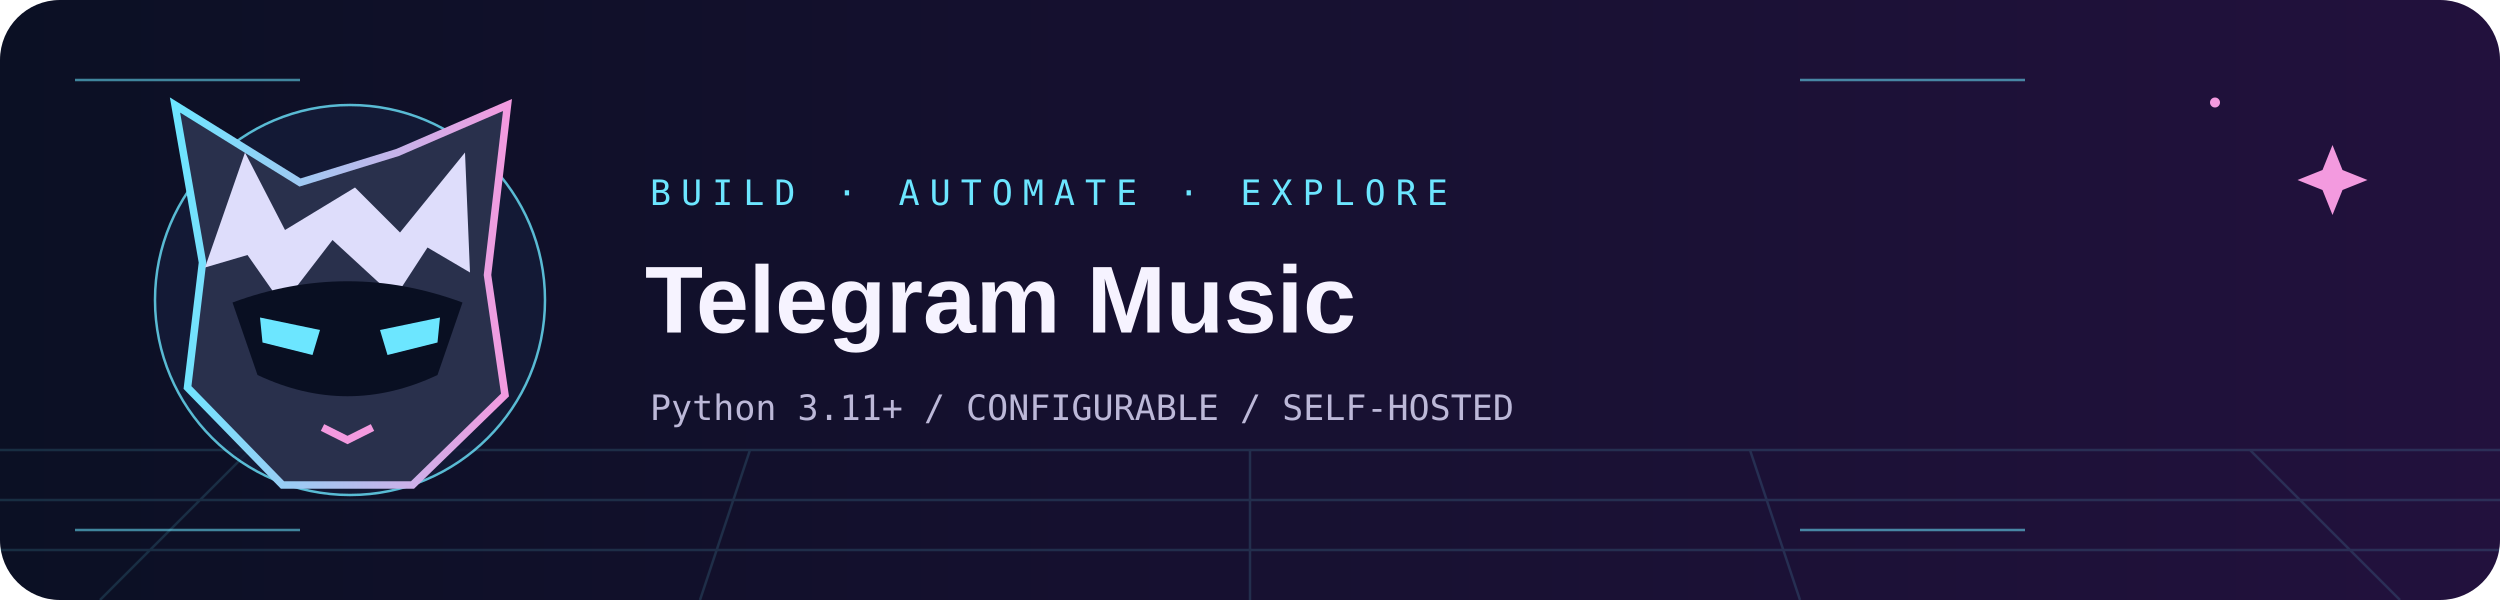
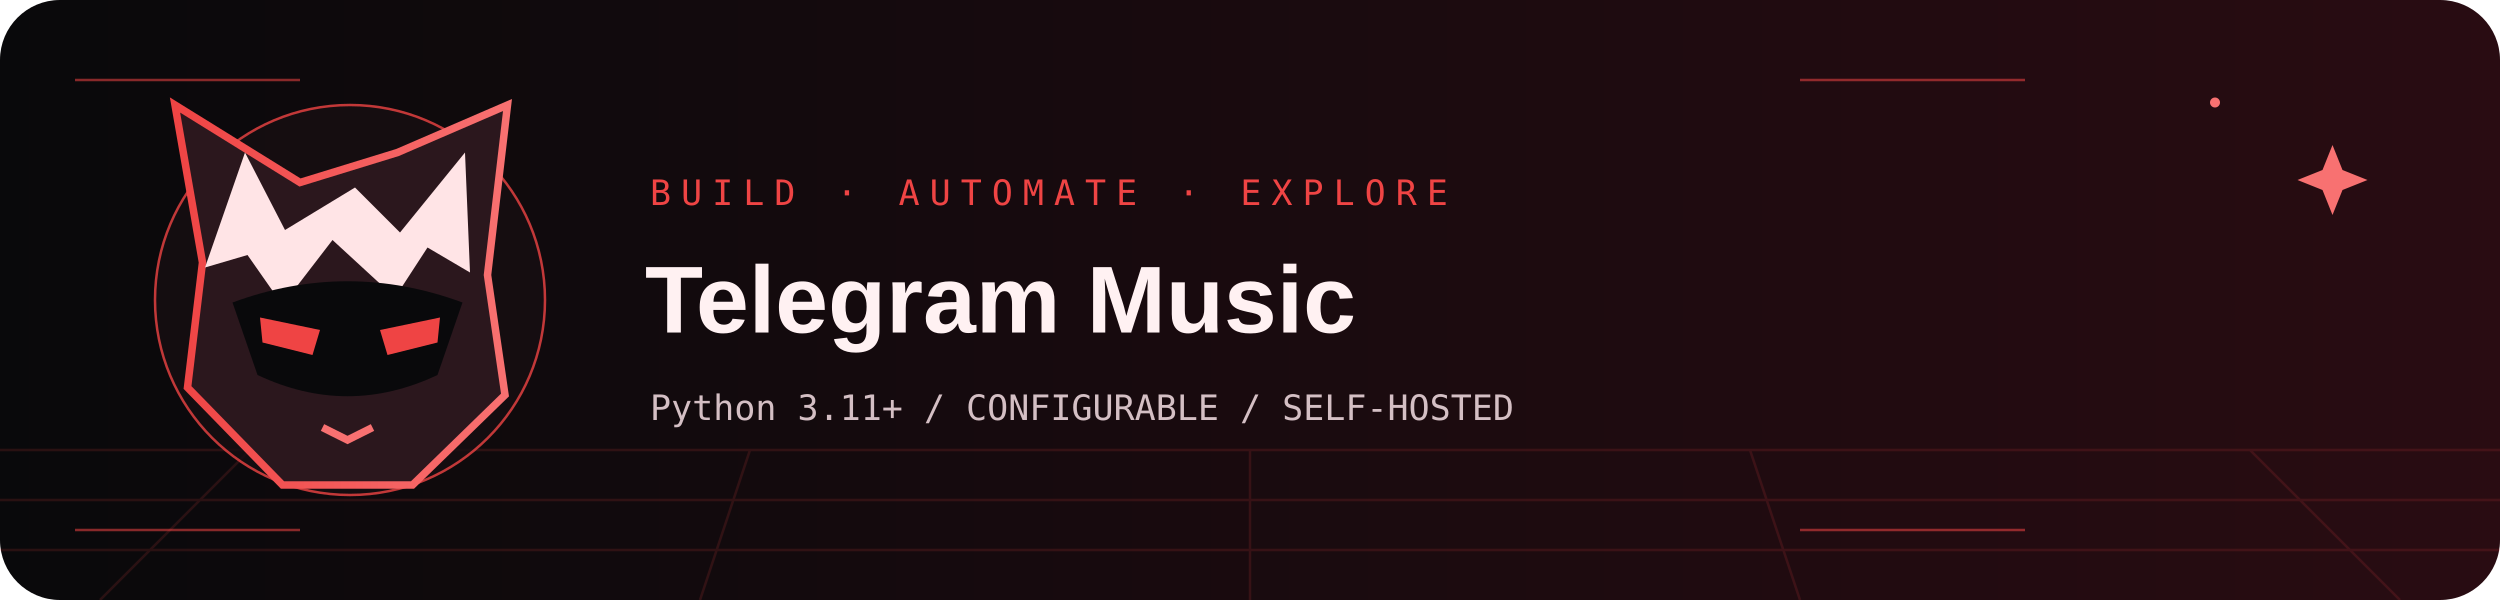
<svg xmlns="http://www.w3.org/2000/svg" width="1000" height="240" viewBox="0 0 1000 240" role="img" aria-labelledby="title desc">
  <defs>
    <linearGradient id="bg">
-       <stop stop-color="#0b1024" />
-       <stop offset="1" stop-color="#22113d" />
+       <stop stop-color="#09090b" />
+       <stop offset="1" stop-color="#290c12" />
    </linearGradient>
    <linearGradient id="glow">
-       <stop stop-color="#6ce6ff" />
-       <stop offset="1" stop-color="#f39adf" />
+       <stop stop-color="#ef4444" />
+       <stop offset="1" stop-color="#f87171" />
    </linearGradient>
  </defs>
  <style>.blink{transform-box:fill-box;transform-origin:center;animation:blink 6s infinite}.trail{stroke-dasharray:90 600;animation:flow 8s linear infinite}.star{animation:pulse 4s ease-in-out infinite}@keyframes blink{0%,44%,48%,100%{transform:scaleY(1)}46%{transform:scaleY(.12)}}@keyframes flow{to{stroke-dashoffset:-690}}@keyframes pulse{50%{opacity:.3}}@media(prefers-reduced-motion:reduce){*{animation:none!important}}</style>
  <rect width="1000" height="240" rx="24" fill="url(#bg)" />
-   <g opacity=".14" stroke="#6ce6ff">
+   <g opacity=".14" stroke="#ef4444">
    <path d="M0 180H1000M0 200H1000M0 220H1000M100 180L40 240M300 180L280 240M500 180V240M700 180L720 240M900 180L960 240" />
  </g>
-   <path d="M30 32H970M30 212H970" stroke="#6ce6ff" opacity=".55" class="trail" />
+   <path d="M30 32H970M30 212H970" stroke="#ef4444" opacity=".55" class="trail" />
  <g transform="translate(45 30)">
-     <circle cx="95" cy="90" r="78" fill="#141c38" stroke="#6ce6ff" opacity=".8" />
-     <path d="M36 75L25 12L75 43L114 31L158 12L150 80L157 128L120 164H68L30 125Z" fill="#29304c" stroke="url(#glow)" stroke-width="3" />
-     <path d="M37 77L53 31L69 62L97 45L115 63L141 31L143 79L126 69L113 89L88 66L68 92L54 72Z" fill="#deddfb" />
-     <path d="M48 91Q94 74 140 91L130 120Q94 137 58 120Z" fill="#090f22" />
-     <g class="blink" fill="#6ce6ff">
+     <circle cx="95" cy="90" r="78" fill="#170e12" stroke="#ef4444" opacity=".8" />
+     <path d="M36 75L25 12L75 43L114 31L158 12L150 80L157 128L120 164H68L30 125Z" fill="#2b171d" stroke="url(#glow)" stroke-width="3" />
+     <path d="M37 77L53 31L69 62L97 45L115 63L141 31L143 79L126 69L113 89L88 66L68 92L54 72Z" fill="#ffe4e6" />
+     <path d="M48 91Q94 74 140 91L130 120Q94 137 58 120Z" fill="#09090b" />
+     <g class="blink" fill="#ef4444">
      <path d="M59 97L83 102L80 112L60 107Z" />
      <path d="M107 102L131 97L130 107L110 112Z" />
    </g>
-     <path d="M84 141L94 146L104 141" fill="none" stroke="#f39adf" stroke-width="3" />
+     <path d="M84 141L94 146L104 141" fill="none" stroke="#f87171" stroke-width="3" />
  </g>
-   <text x="260" y="82" fill="#6ce6ff" font-family="monospace" font-size="14" letter-spacing="4">BUILD · AUTOMATE · EXPLORE</text>
-   <text x="258" y="133" fill="#f6f3ff" font-family="Arial,sans-serif" font-size="38" font-weight="700">Telegram Music</text>
-   <text x="260" y="168" fill="#bcb8d8" font-family="monospace" font-size="14">Python 3.11+  /  CONFIGURABLE  /  SELF-HOSTED</text>
-   <g class="star" fill="#f39adf">
+   <text x="260" y="82" fill="#ef4444" font-family="monospace" font-size="14" letter-spacing="4">BUILD · AUTOMATE · EXPLORE</text>
+   <text x="258" y="133" fill="#fff1f2" font-family="Arial,sans-serif" font-size="38" font-weight="700">Telegram Music</text>
+   <text x="260" y="168" fill="#d4bfc4" font-family="monospace" font-size="14">Python 3.11+  /  CONFIGURABLE  /  SELF-HOSTED</text>
+   <g class="star" fill="#f87171">
    <path d="M933 58L937 68L947 72L937 76L933 86L929 76L919 72L929 68Z" />
    <circle cx="886" cy="41" r="2" />
  </g>
</svg>
